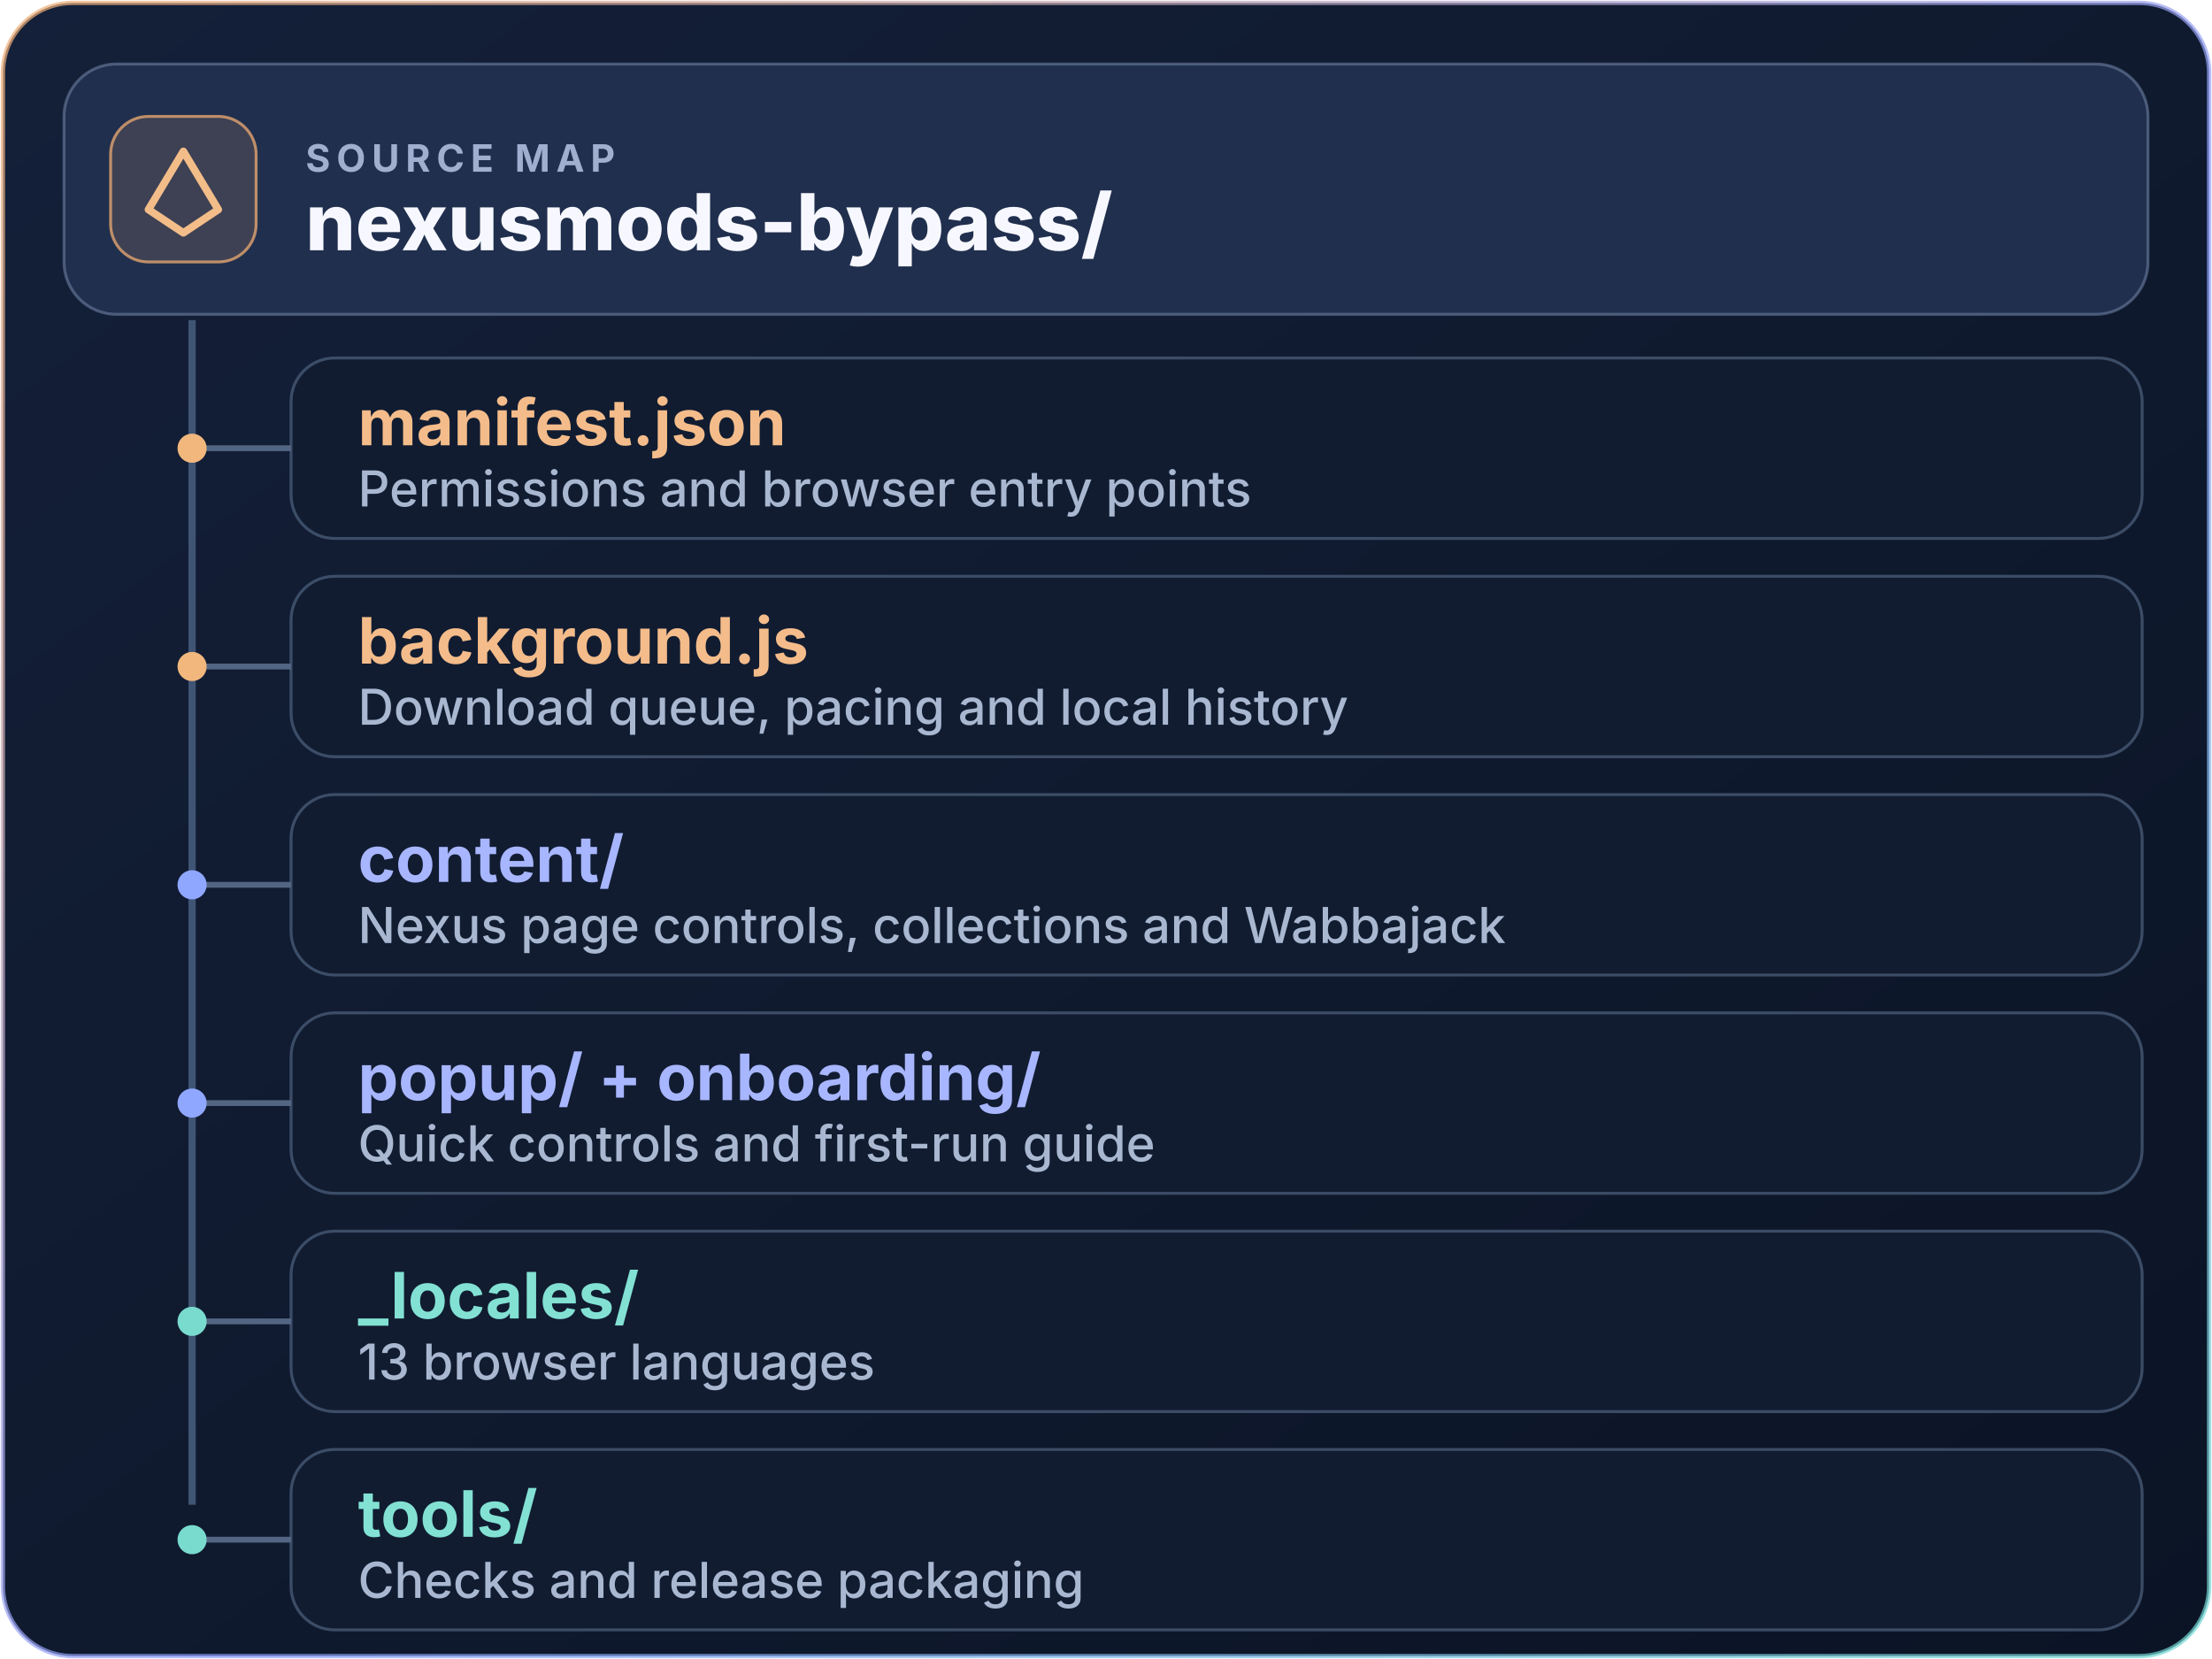
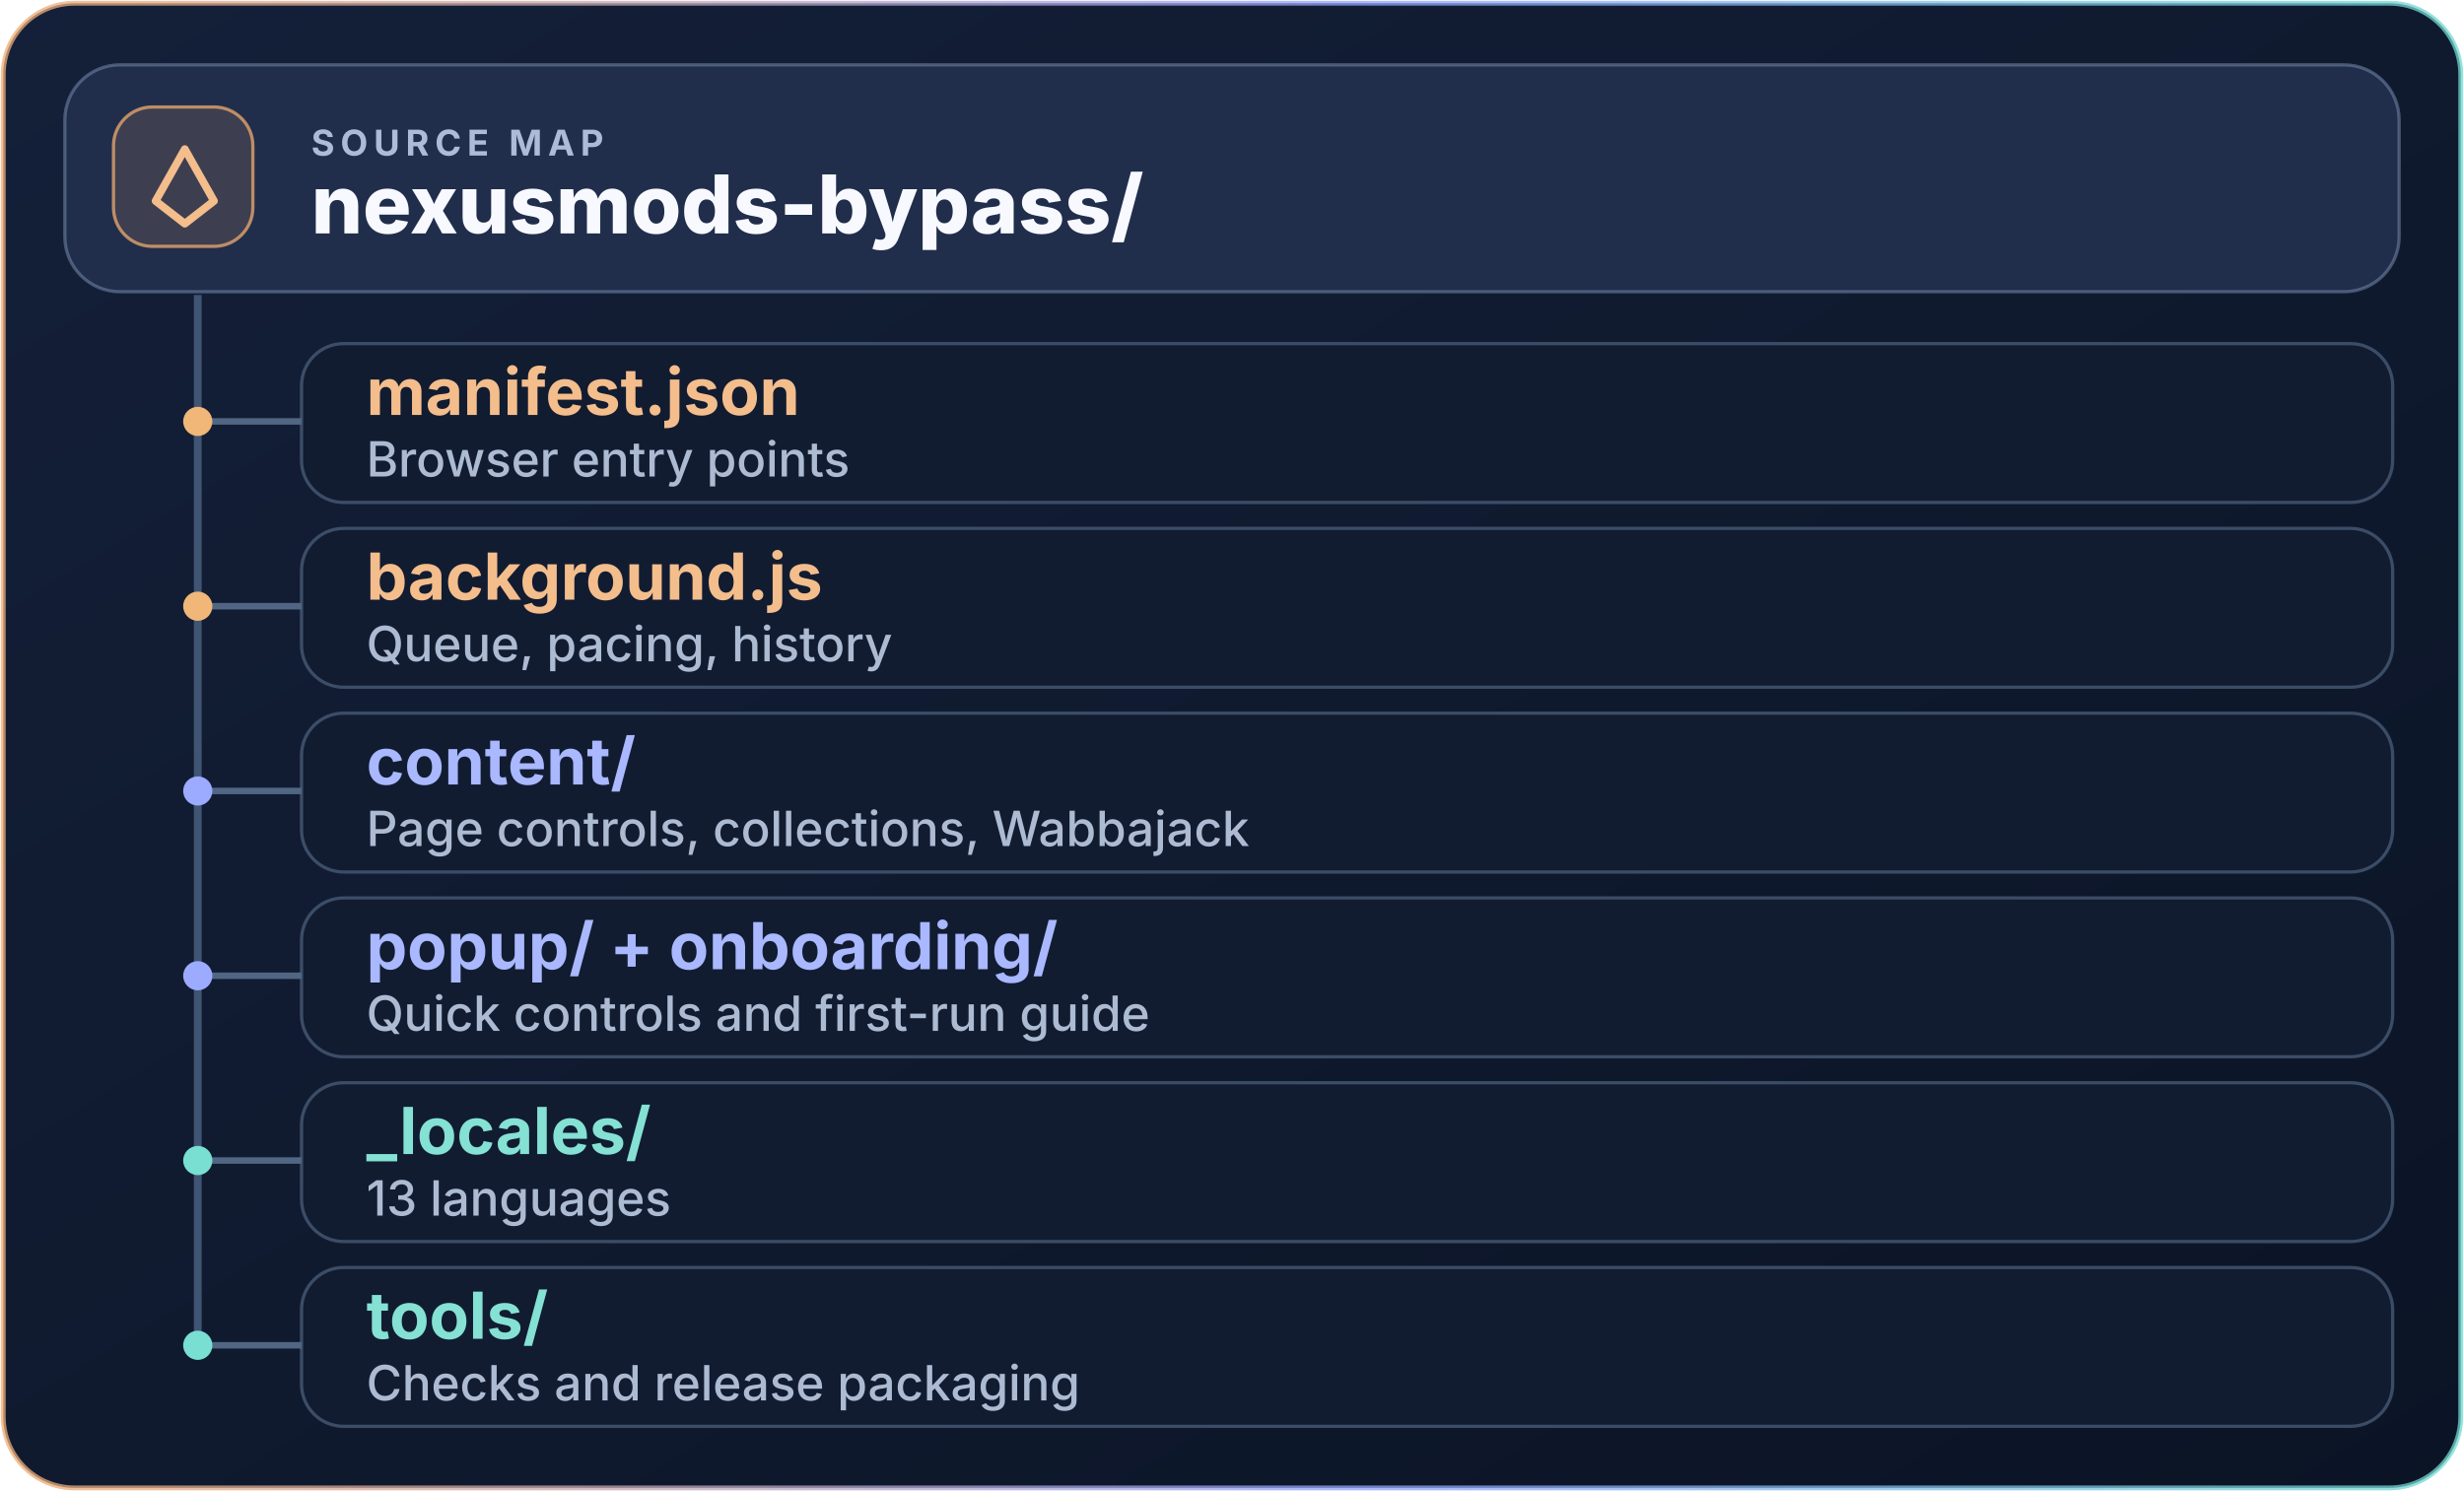
- <svg xmlns="http://www.w3.org/2000/svg" width="760" height="570" viewBox="0 0 760 570" role="img" aria-labelledby="title description">
+ <svg xmlns="http://www.w3.org/2000/svg" width="760" height="460" viewBox="0 0 760 460" role="img" aria-labelledby="title description">
  <style>
    text { font-family: "Segoe UI Variable Display", "Segoe UI", Inter, system-ui, sans-serif; }
-     .branch { animation: flow 8s linear infinite; }
+     .rail { animation: flow 8s linear infinite; }
    .dot { animation: pulse 3s ease-in-out infinite; }
-     @keyframes flow { to { stroke-dashoffset: -56; } }
-     @keyframes pulse { 0%,100% { opacity: .45; } 50% { opacity: 1; } }
+     @keyframes flow { to { stroke-dashoffset: -52; } }
+     @keyframes pulse { 50% { opacity: .4; } }
    @media (prefers-reduced-motion: reduce) { * { animation: none !important; } }
  </style>
  <defs>
    <linearGradient id="bg" x1="0" y1="0" x2="1" y2="1">
      <stop stop-color="#142039" />
      <stop offset="1" stop-color="#0b1425" />
    </linearGradient>
-     <linearGradient id="edge" x1="0" y1="0" x2="1" y2="1">
-       <stop stop-color="#f0ae73" />
-       <stop offset=".55" stop-color="#8d9fff" />
-       <stop offset="1" stop-color="#70d8d0" />
+     <linearGradient id="edge" x1="0" y1="0" x2="1" y2="0">
+       <stop stop-color="#efad73" />
+       <stop offset=".55" stop-color="#90a0fa" />
+       <stop offset="1" stop-color="#70d9cf" />
    </linearGradient>
-     <linearGradient id="rail" x1="0" y1="0" x2="0" y2="1">
-       <stop stop-color="#eeab70" />
-       <stop offset=".5" stop-color="#8a9fff" />
+     <linearGradient id="line" x1="0" y1="0" x2="0" y2="1">
+       <stop stop-color="#efa96f" />
+       <stop offset=".5" stop-color="#90a0ff" />
      <stop offset="1" stop-color="#70d9cf" />
    </linearGradient>
  </defs>
-   <rect x="1" y="1" width="758" height="568" rx="24" fill="url(#bg)" stroke="url(#edge)" stroke-opacity=".7" stroke-width="1.5" />
-   <rect x="22" y="22" width="716" height="86" rx="18" fill="#202f4d" stroke="#7d91b4" stroke-opacity=".5" />
-   <rect x="38" y="40" width="50" height="50" rx="13" fill="#edab71" fill-opacity=".15" stroke="#edab71" stroke-opacity=".75" />
-   <path d="M51 72l12-20 12 20-12 8-12-8Z" fill="none" stroke="#f3bd89" stroke-width="2.6" stroke-linejoin="round" />
-   <text x="105" y="59" fill="#9fafd0" font-size="13" font-weight="750" letter-spacing="2.1">SOURCE MAP</text>
-   <text x="105" y="86" fill="#f7f8ff" font-size="27" font-weight="800">nexusmods-bypass/</text>
-   <path d="M66 110v407" stroke="#405474" stroke-width="2.5" />
-   <path class="branch" d="M66 110v407" stroke="url(#rail)" stroke-width="2.5" stroke-dasharray="16 40" />
-   <g fill="none" stroke="#526582" stroke-width="2">
-     <path d="M66 154h34M66 229h34M66 304h34M66 379h34M66 454h34M66 529h34" />
+   <rect x="1" y="1" width="758" height="458" rx="22" fill="url(#bg)" stroke="url(#edge)" stroke-opacity=".75" stroke-width="1.5" />
+   <rect x="20" y="20" width="720" height="70" rx="17" fill="#202e4b" stroke="#7f92b7" stroke-opacity=".5" />
+   <rect x="35" y="33" width="43" height="43" rx="12" fill="#efa96f" fill-opacity=".14" stroke="#efa96f" stroke-opacity=".75" />
+   <path d="M48 62l9-16 9 16-9 7-9-7Z" fill="none" stroke="#f4bd8c" stroke-width="2.4" stroke-linejoin="round" />
+   <text x="96" y="48" fill="#aebbd7" font-size="11" font-weight="750" letter-spacing="1.8">SOURCE MAP</text>
+   <text x="96" y="72" fill="#f8f9ff" font-size="25" font-weight="800">nexusmods-bypass/</text>
+   <path d="M61 91v325" stroke="#405473" stroke-width="2.4" />
+   <path class="rail" d="M61 91v325" stroke="url(#line)" stroke-width="2.4" stroke-dasharray="16 36" />
+   <g fill="none" stroke="#506683" stroke-width="2">
+     <path d="M61 130h32M61 187h32M61 244h32M61 301h32M61 358h32M61 415h32" />
  </g>
-   <g fill="#111c31" stroke="#546785" stroke-opacity=".65">
-     <rect x="100" y="123" width="636" height="62" rx="15" />
-     <rect x="100" y="198" width="636" height="62" rx="15" />
-     <rect x="100" y="273" width="636" height="62" rx="15" />
-     <rect x="100" y="348" width="636" height="62" rx="15" />
-     <rect x="100" y="423" width="636" height="62" rx="15" />
-     <rect x="100" y="498" width="636" height="62" rx="15" />
+   <g fill="#111c31" stroke="#546884" stroke-opacity=".65">
+     <rect x="93" y="106" width="645" height="49" rx="13" />
+     <rect x="93" y="163" width="645" height="49" rx="13" />
+     <rect x="93" y="220" width="645" height="49" rx="13" />
+     <rect x="93" y="277" width="645" height="49" rx="13" />
+     <rect x="93" y="334" width="645" height="49" rx="13" />
+     <rect x="93" y="391" width="645" height="49" rx="13" />
  </g>
-   <g fill="#f1b77d">
-     <circle class="dot" cx="66" cy="154" r="5" />
-     <circle class="dot" cx="66" cy="229" r="5" style="animation-delay:-.5s" />
+   <g>
+     <circle class="dot" cx="61" cy="130" r="4.5" fill="#f0b778" />
+     <circle class="dot" cx="61" cy="187" r="4.5" fill="#f0b778" style="animation-delay:-.5s" />
+     <circle class="dot" cx="61" cy="244" r="4.5" fill="#9caaff" style="animation-delay:-1s" />
+     <circle class="dot" cx="61" cy="301" r="4.5" fill="#9caaff" style="animation-delay:-1.5s" />
+     <circle class="dot" cx="61" cy="358" r="4.5" fill="#78dfd2" style="animation-delay:-2s" />
+     <circle class="dot" cx="61" cy="415" r="4.5" fill="#78dfd2" style="animation-delay:-2.5s" />
  </g>
-   <g fill="#8fa7ff">
-     <circle class="dot" cx="66" cy="304" r="5" style="animation-delay:-1s" />
-     <circle class="dot" cx="66" cy="379" r="5" style="animation-delay:-1.5s" />
+   <g font-size="20" font-weight="750">
+     <text x="113" y="128" fill="#f4bd8c">manifest.json</text>
+     <text x="113" y="185" fill="#f4bd8c">background.js</text>
+     <text x="113" y="242" fill="#a9b8ff">content/</text>
+     <text x="113" y="299" fill="#a9b8ff">popup/ + onboarding/</text>
+     <text x="113" y="356" fill="#84e1d4">_locales/</text>
+     <text x="113" y="413" fill="#84e1d4">tools/</text>
  </g>
-   <g fill="#79dace">
-     <circle class="dot" cx="66" cy="454" r="5" style="animation-delay:-2s" />
-     <circle class="dot" cx="66" cy="529" r="5" style="animation-delay:-2.5s" />
-   </g>
-   <g font-size="22" font-weight="750">
-     <text x="123" y="153" fill="#f4bc8a">manifest.json</text>
-     <text x="123" y="228" fill="#f4bc8a">background.js</text>
-     <text x="123" y="303" fill="#a7b6ff">content/</text>
-     <text x="123" y="378" fill="#a7b6ff">popup/ + onboarding/</text>
-     <text x="123" y="453" fill="#82e1d3">_locales/</text>
-     <text x="123" y="528" fill="#82e1d3">tools/</text>
-   </g>
-   <g fill="#a9b8d0" font-size="17" font-weight="500">
-     <text x="123" y="174">Permissions and browser entry points</text>
-     <text x="123" y="249">Download queue, pacing and local history</text>
-     <text x="123" y="324">Nexus page controls, collections and Wabbajack</text>
-     <text x="123" y="399">Quick controls and first-run guide</text>
-     <text x="123" y="474">13 browser languages</text>
-     <text x="123" y="549">Checks and release packaging</text>
+   <g fill="#adbbd2" font-size="15" font-weight="500">
+     <text x="113" y="147">Browser entry points</text>
+     <text x="113" y="204">Queue, pacing, history</text>
+     <text x="113" y="261">Page controls, collections, Wabbajack</text>
+     <text x="113" y="318">Quick controls and first-run guide</text>
+     <text x="113" y="375">13 languages</text>
+     <text x="113" y="432">Checks and release packaging</text>
  </g>
</svg>
